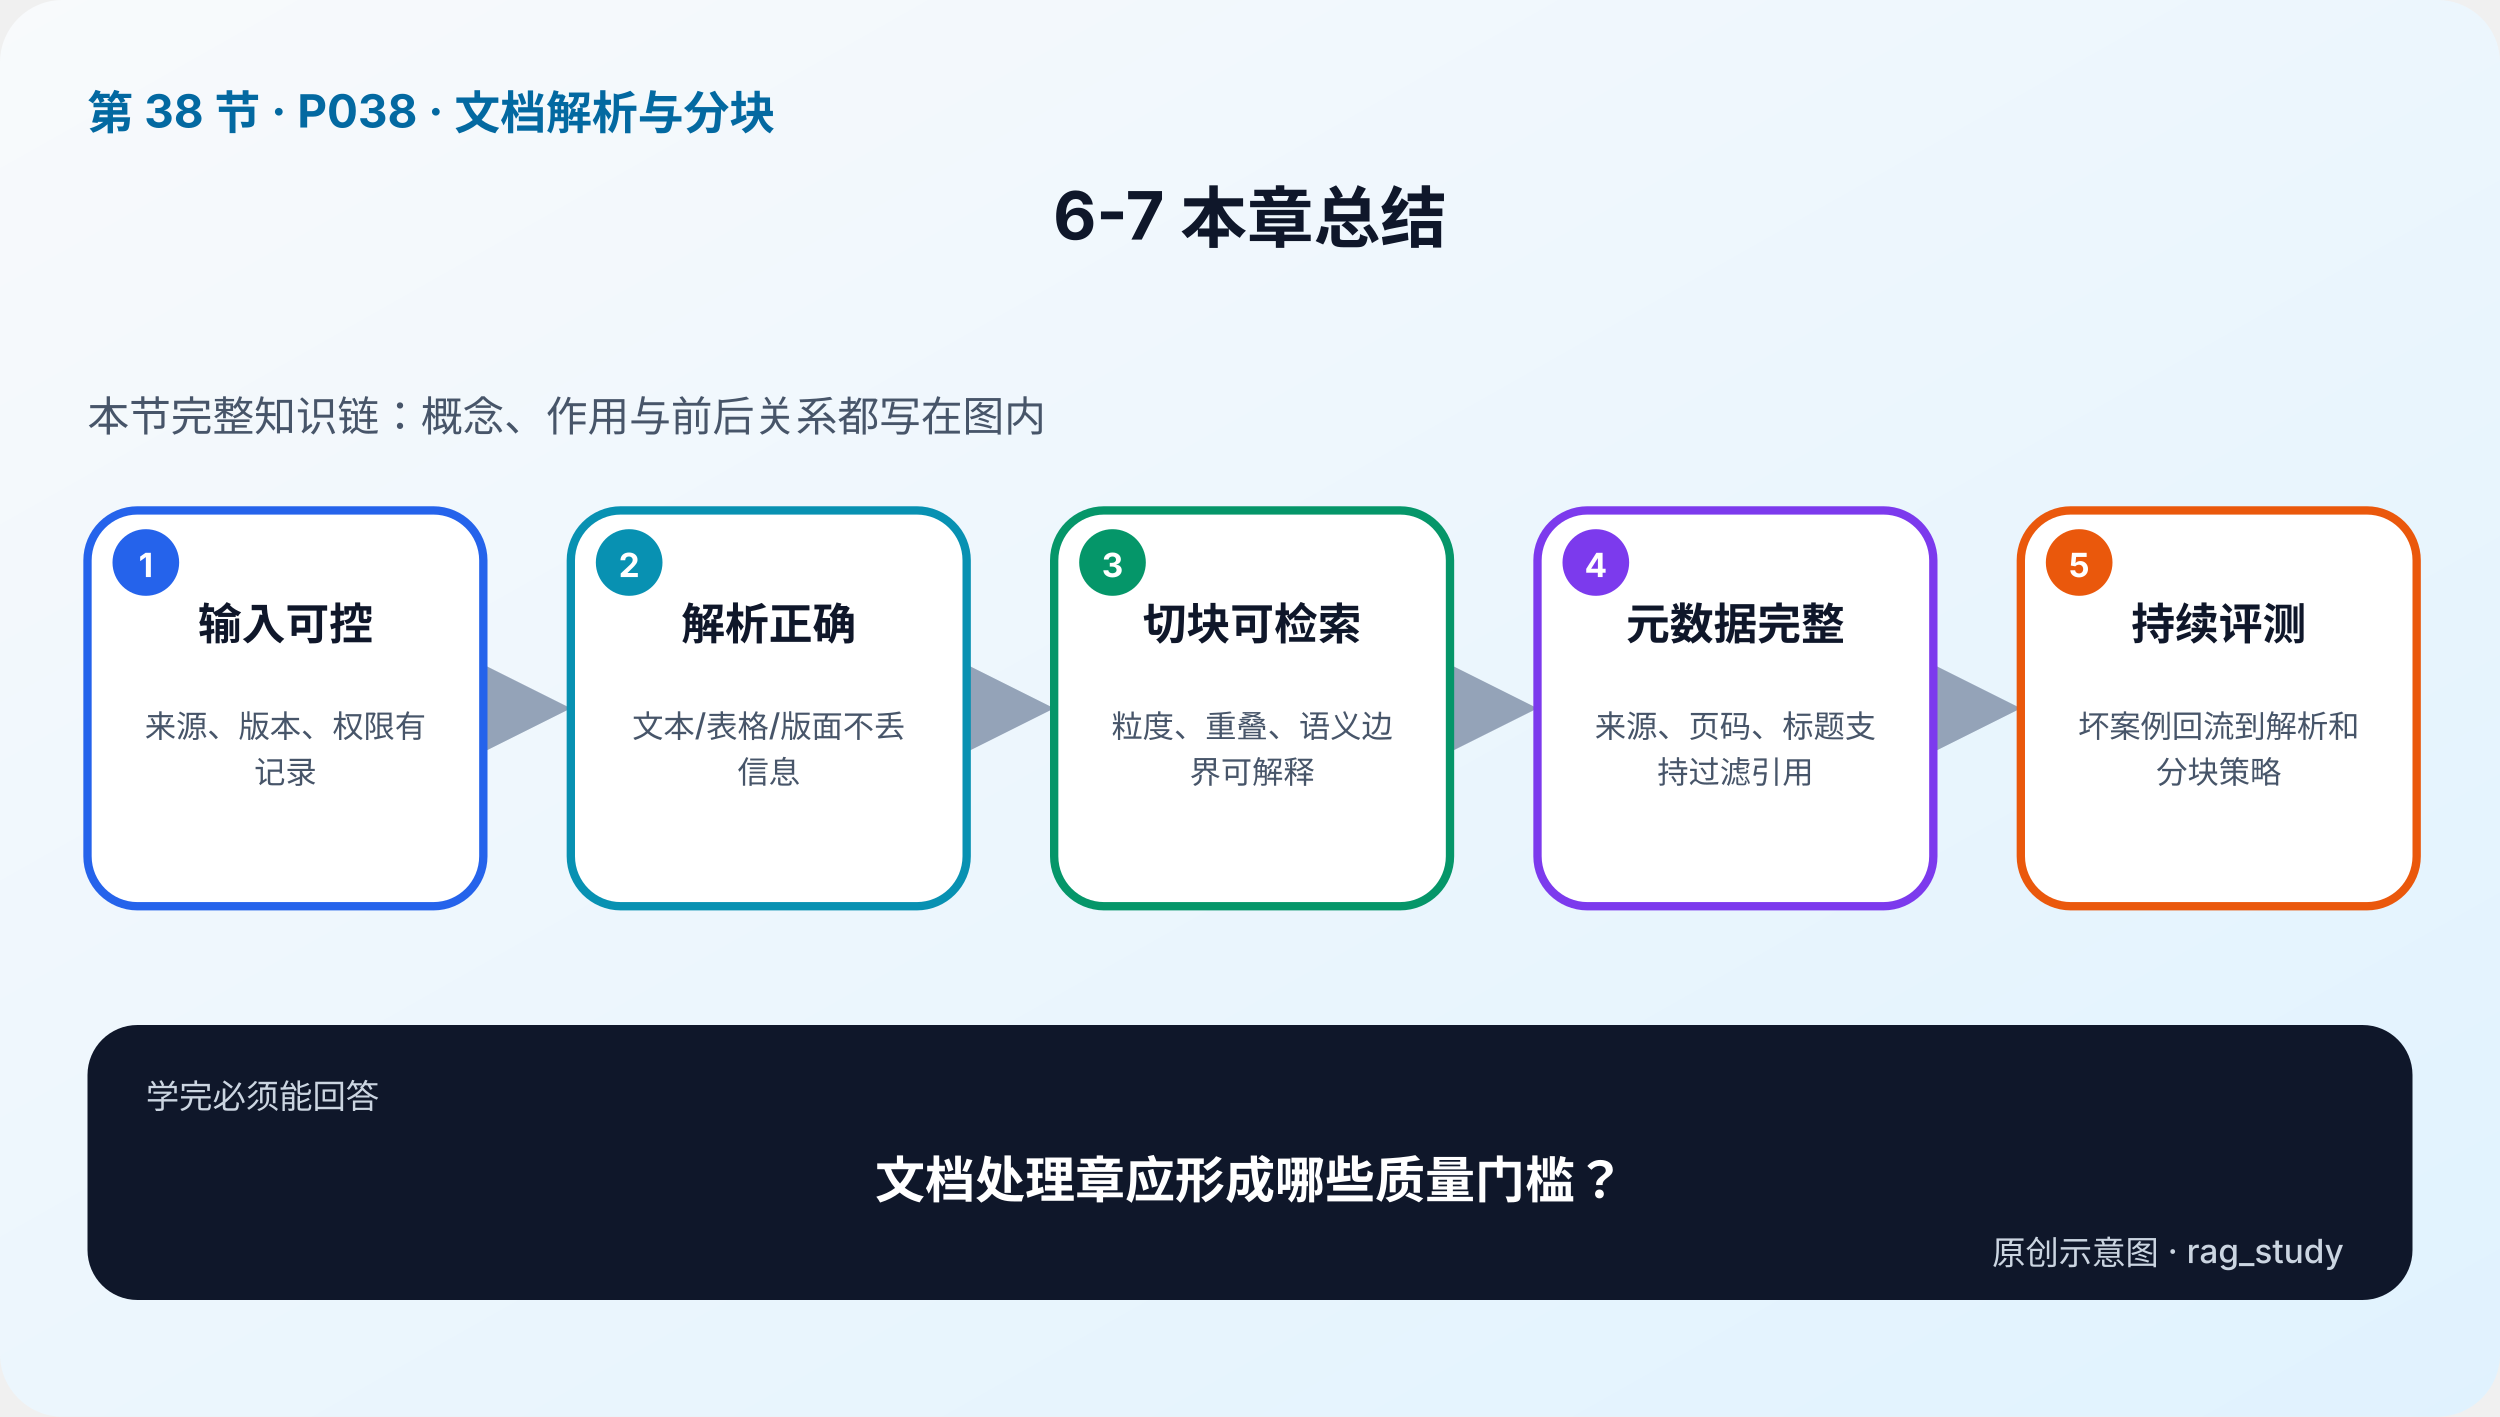
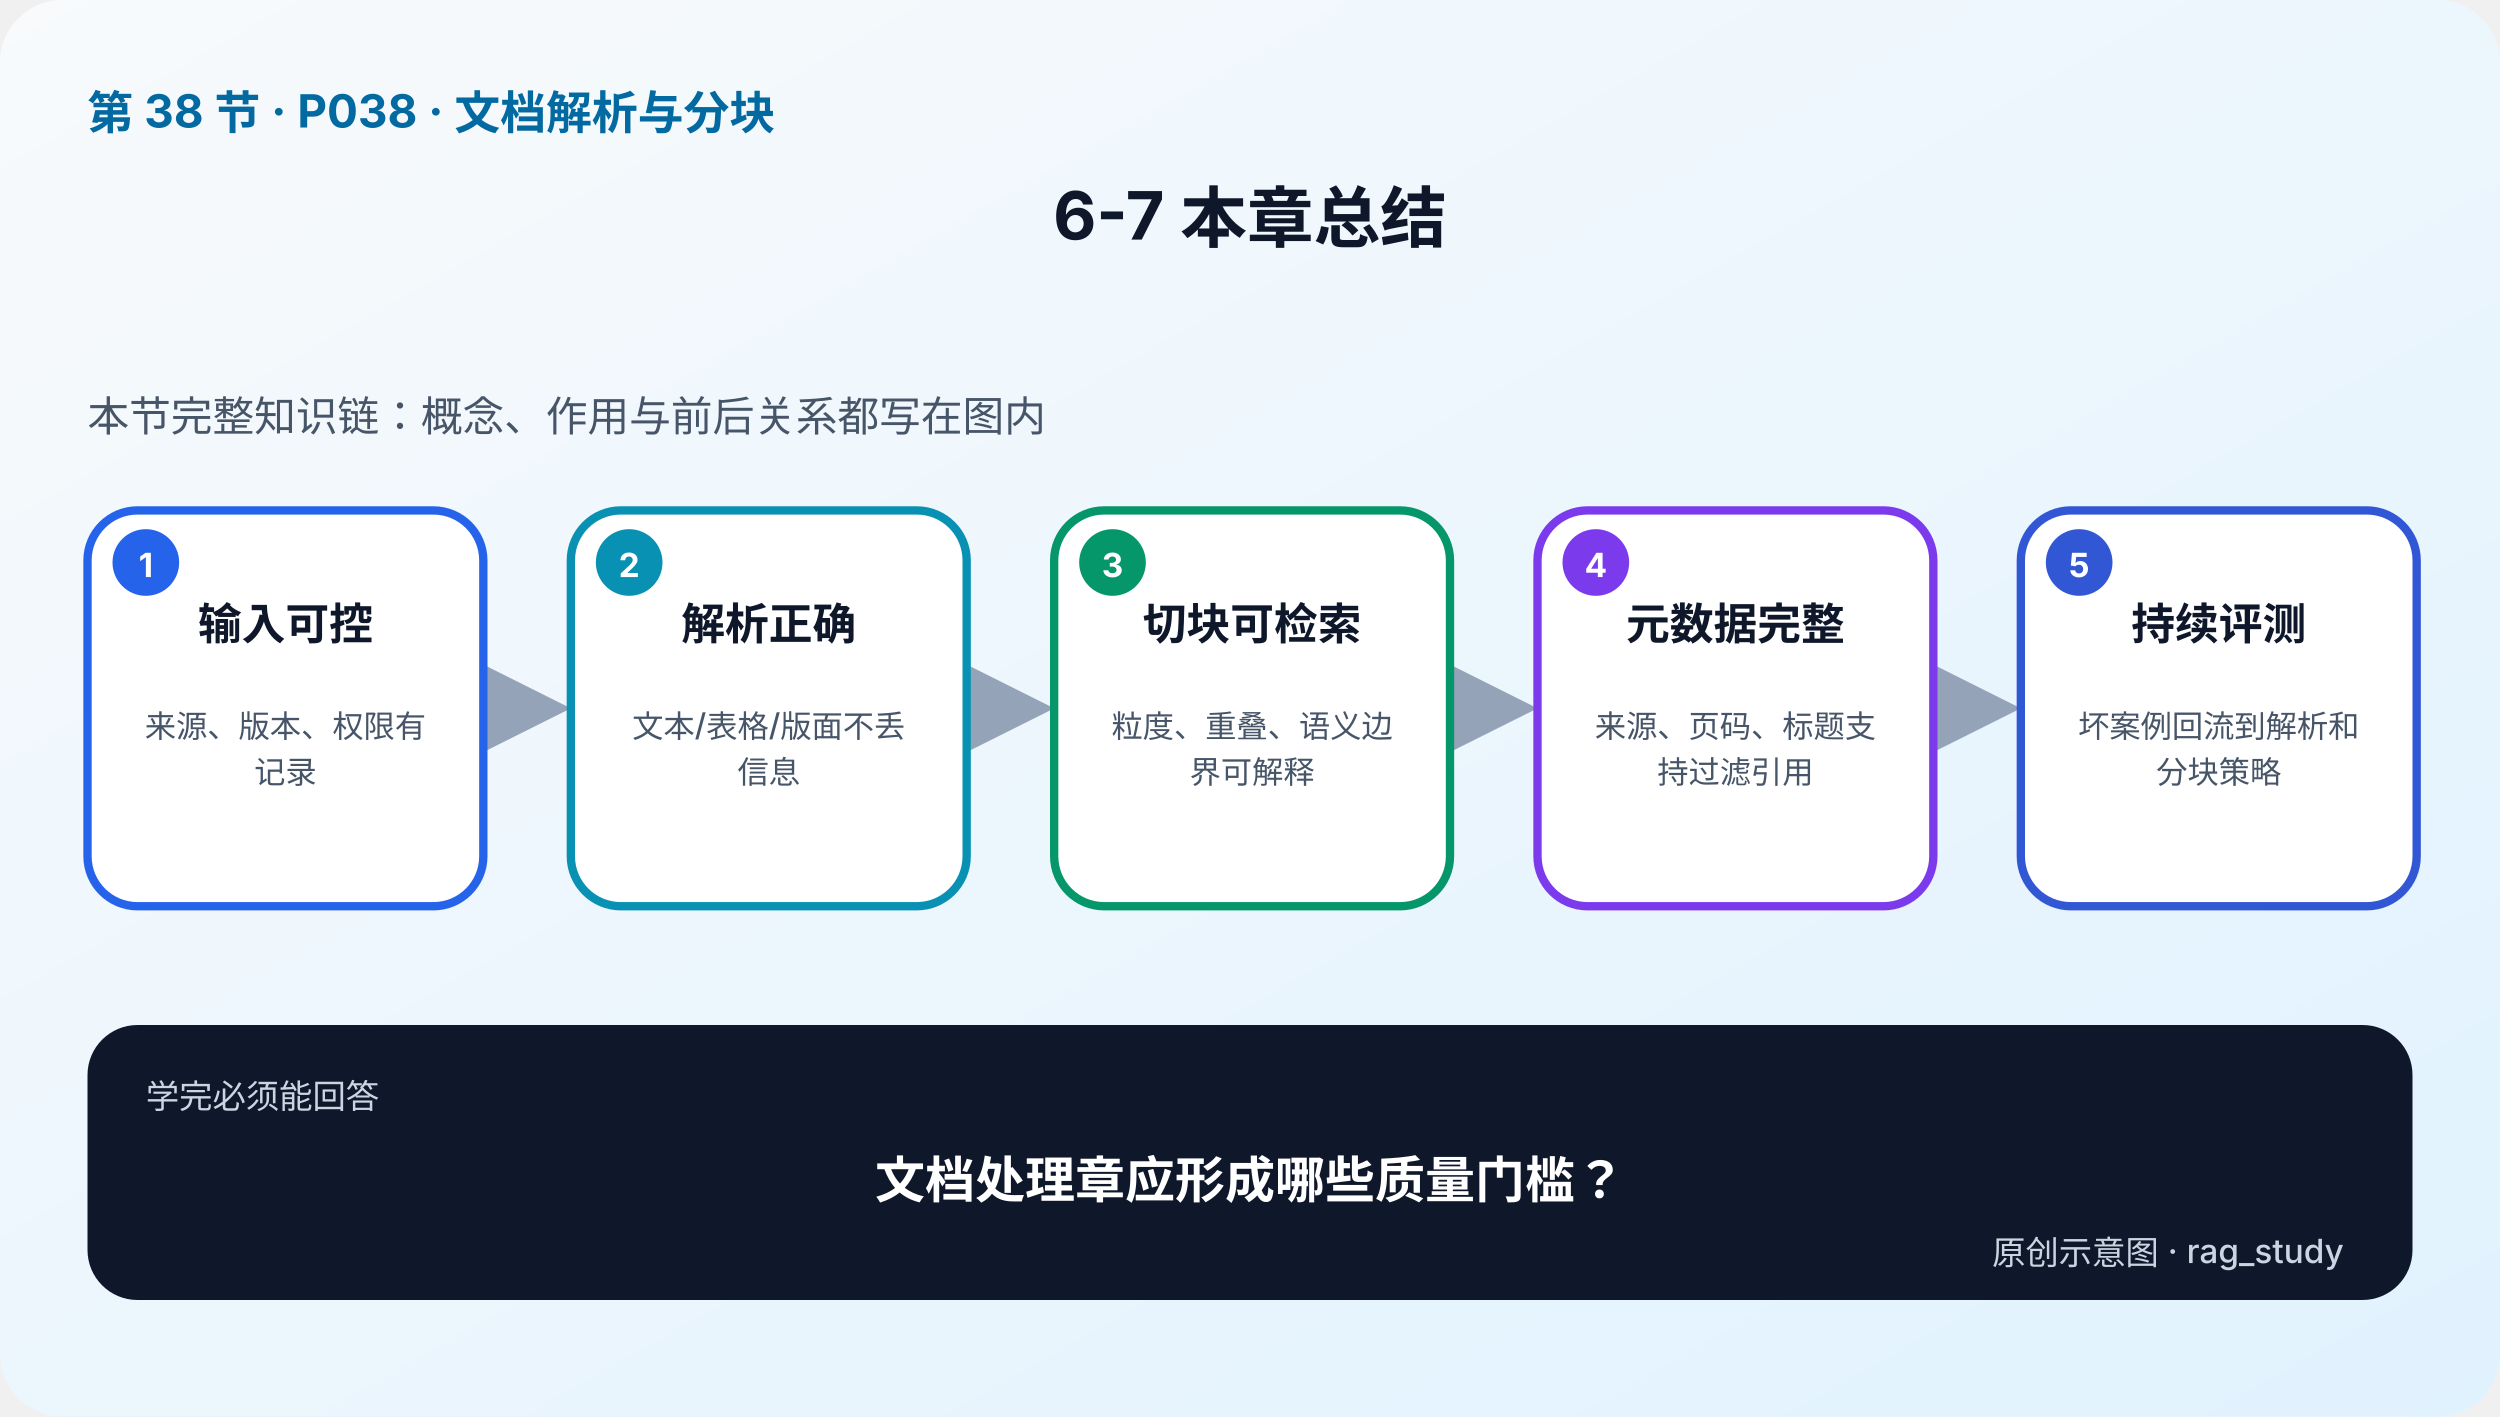
<svg xmlns="http://www.w3.org/2000/svg" role="img" width="1200" height="680" viewBox="0 0 1200 680">
  <defs>
    <linearGradient id="bg" x1="0" x2="1" y1="0" y2="1">
      <stop offset="0" stop-color="#f8fafc" />
      <stop offset="1" stop-color="#e0f2fe" />
    </linearGradient>
    <marker id="arrow" markerWidth="12" markerHeight="12" refX="10" refY="6" orient="auto">
      <path d="M0,0 L12,6 L0,12 z" fill="#94a3b8" />
    </marker>
    <style>
      .chapter { font: 700 22px -apple-system,BlinkMacSystemFont,"Segoe UI","PingFang SC",sans-serif; fill:#0369a1; }
      .title { font: 700 32px -apple-system,BlinkMacSystemFont,"Segoe UI","PingFang SC",sans-serif; fill:#0f172a; }
      .number { font: 700 16px -apple-system,BlinkMacSystemFont,"Segoe UI","PingFang SC",sans-serif; fill:white; }
      .node { font: 700 21px -apple-system,BlinkMacSystemFont,"Segoe UI","PingFang SC",sans-serif; fill:#0f172a; }
      .detail { font: 500 15px -apple-system,BlinkMacSystemFont,"Segoe UI","PingFang SC",sans-serif; fill:#475569; }
      .hint { font: 500 20px -apple-system,BlinkMacSystemFont,"Segoe UI","PingFang SC",sans-serif; fill:#475569; }
      .question { font: 700 24px -apple-system,BlinkMacSystemFont,"Segoe UI","PingFang SC",sans-serif; fill:white; }
      .brand { font: 500 16px -apple-system,BlinkMacSystemFont,"Segoe UI","PingFang SC",sans-serif; fill:#cbd5e1; }
    </style>
  </defs>
  <rect width="1200" height="680" rx="30" fill="url(#bg)" />
  <text x="42" y="62" class="chapter">第 38 节 · P038 · 文档解析与分块</text>
  <text x="600" y="115" text-anchor="middle" class="title">6-7 本章总结</text>
  <text x="42" y="207" class="hint">本节完整知识链：概念、作用与前后关系都写在图内</text>
  <path d="M 236 340 L 266 340" stroke="#94a3b8" stroke-width="4" marker-end="url(#arrow)" />
  <path d="M 468 340 L 498 340" stroke="#94a3b8" stroke-width="4" marker-end="url(#arrow)" />
  <path d="M 700 340 L 730 340" stroke="#94a3b8" stroke-width="4" marker-end="url(#arrow)" />
  <path d="M 932 340 L 962 340" stroke="#94a3b8" stroke-width="4" marker-end="url(#arrow)" />
  <rect x="42" y="245" width="190" height="190" rx="24" fill="white" stroke="#2563eb" stroke-width="4" />
  <circle cx="70" cy="270" r="16" fill="#2563eb" />
  <text x="70" y="277" text-anchor="middle" class="number">1</text>
  <text x="137" y="307" text-anchor="middle" class="node">输入可控</text>
  <text x="137" y="354" text-anchor="middle" class="detail">来源、版本、权限有</text>
  <text x="137" y="376" text-anchor="middle" class="detail">记录</text>
  <rect x="274" y="245" width="190" height="190" rx="24" fill="white" stroke="#0891b2" stroke-width="4" />
  <circle cx="302" cy="270" r="16" fill="#0891b2" />
  <text x="302" y="277" text-anchor="middle" class="number">2</text>
  <text x="369" y="307" text-anchor="middle" class="node">解析正确</text>
  <text x="369" y="354" text-anchor="middle" class="detail">文本/表格/版面不丢</text>
  <text x="369" y="376" text-anchor="middle" class="detail">信息</text>
  <rect x="506" y="245" width="190" height="190" rx="24" fill="white" stroke="#059669" stroke-width="4" />
  <circle cx="534" cy="270" r="16" fill="#059669" />
  <text x="534" y="277" text-anchor="middle" class="number">3</text>
  <text x="601" y="307" text-anchor="middle" class="node">切块可检索</text>
  <text x="601" y="354" text-anchor="middle" class="detail">粒度、重叠、语义边</text>
  <text x="601" y="376" text-anchor="middle" class="detail">界可解释</text>
  <rect x="738" y="245" width="190" height="190" rx="24" fill="white" stroke="#7c3aed" stroke-width="4" />
  <circle cx="766" cy="270" r="16" fill="#7c3aed" />
  <text x="766" y="277" text-anchor="middle" class="number">4</text>
  <text x="833" y="307" text-anchor="middle" class="node">元数据完整</text>
  <text x="833" y="354" text-anchor="middle" class="detail">来源、页码、标题支</text>
  <text x="833" y="376" text-anchor="middle" class="detail">持过滤引用</text>
-   <rect x="970" y="245" width="190" height="190" rx="24" fill="white" stroke="#ea580c" stroke-width="4" />
-   <circle cx="998" cy="270" r="16" fill="#ea580c" />
+   <rect x="970" y="245" width="190" height="190" rx="24" fill="white" stroke="#3157d5" stroke-width="4" />
+   <circle cx="998" cy="270" r="16" fill="#3157d5" />
  <text x="998" y="277" text-anchor="middle" class="number">5</text>
  <text x="1065" y="307" text-anchor="middle" class="node">持续评测</text>
  <text x="1065" y="354" text-anchor="middle" class="detail">坏案例回流到解析和</text>
  <text x="1065" y="376" text-anchor="middle" class="detail">分块策略</text>
  <rect x="42" y="492" width="1116" height="132" rx="24" fill="#0f172a" />
  <text x="70" y="532" class="brand">学完必须能回答</text>
  <text x="600" y="575" text-anchor="middle" class="question">文档处理章应形成哪些质量门槛？</text>
  <text x="1125" y="607" text-anchor="end" class="brand">原创示意图 · rag_study</text>
</svg>
